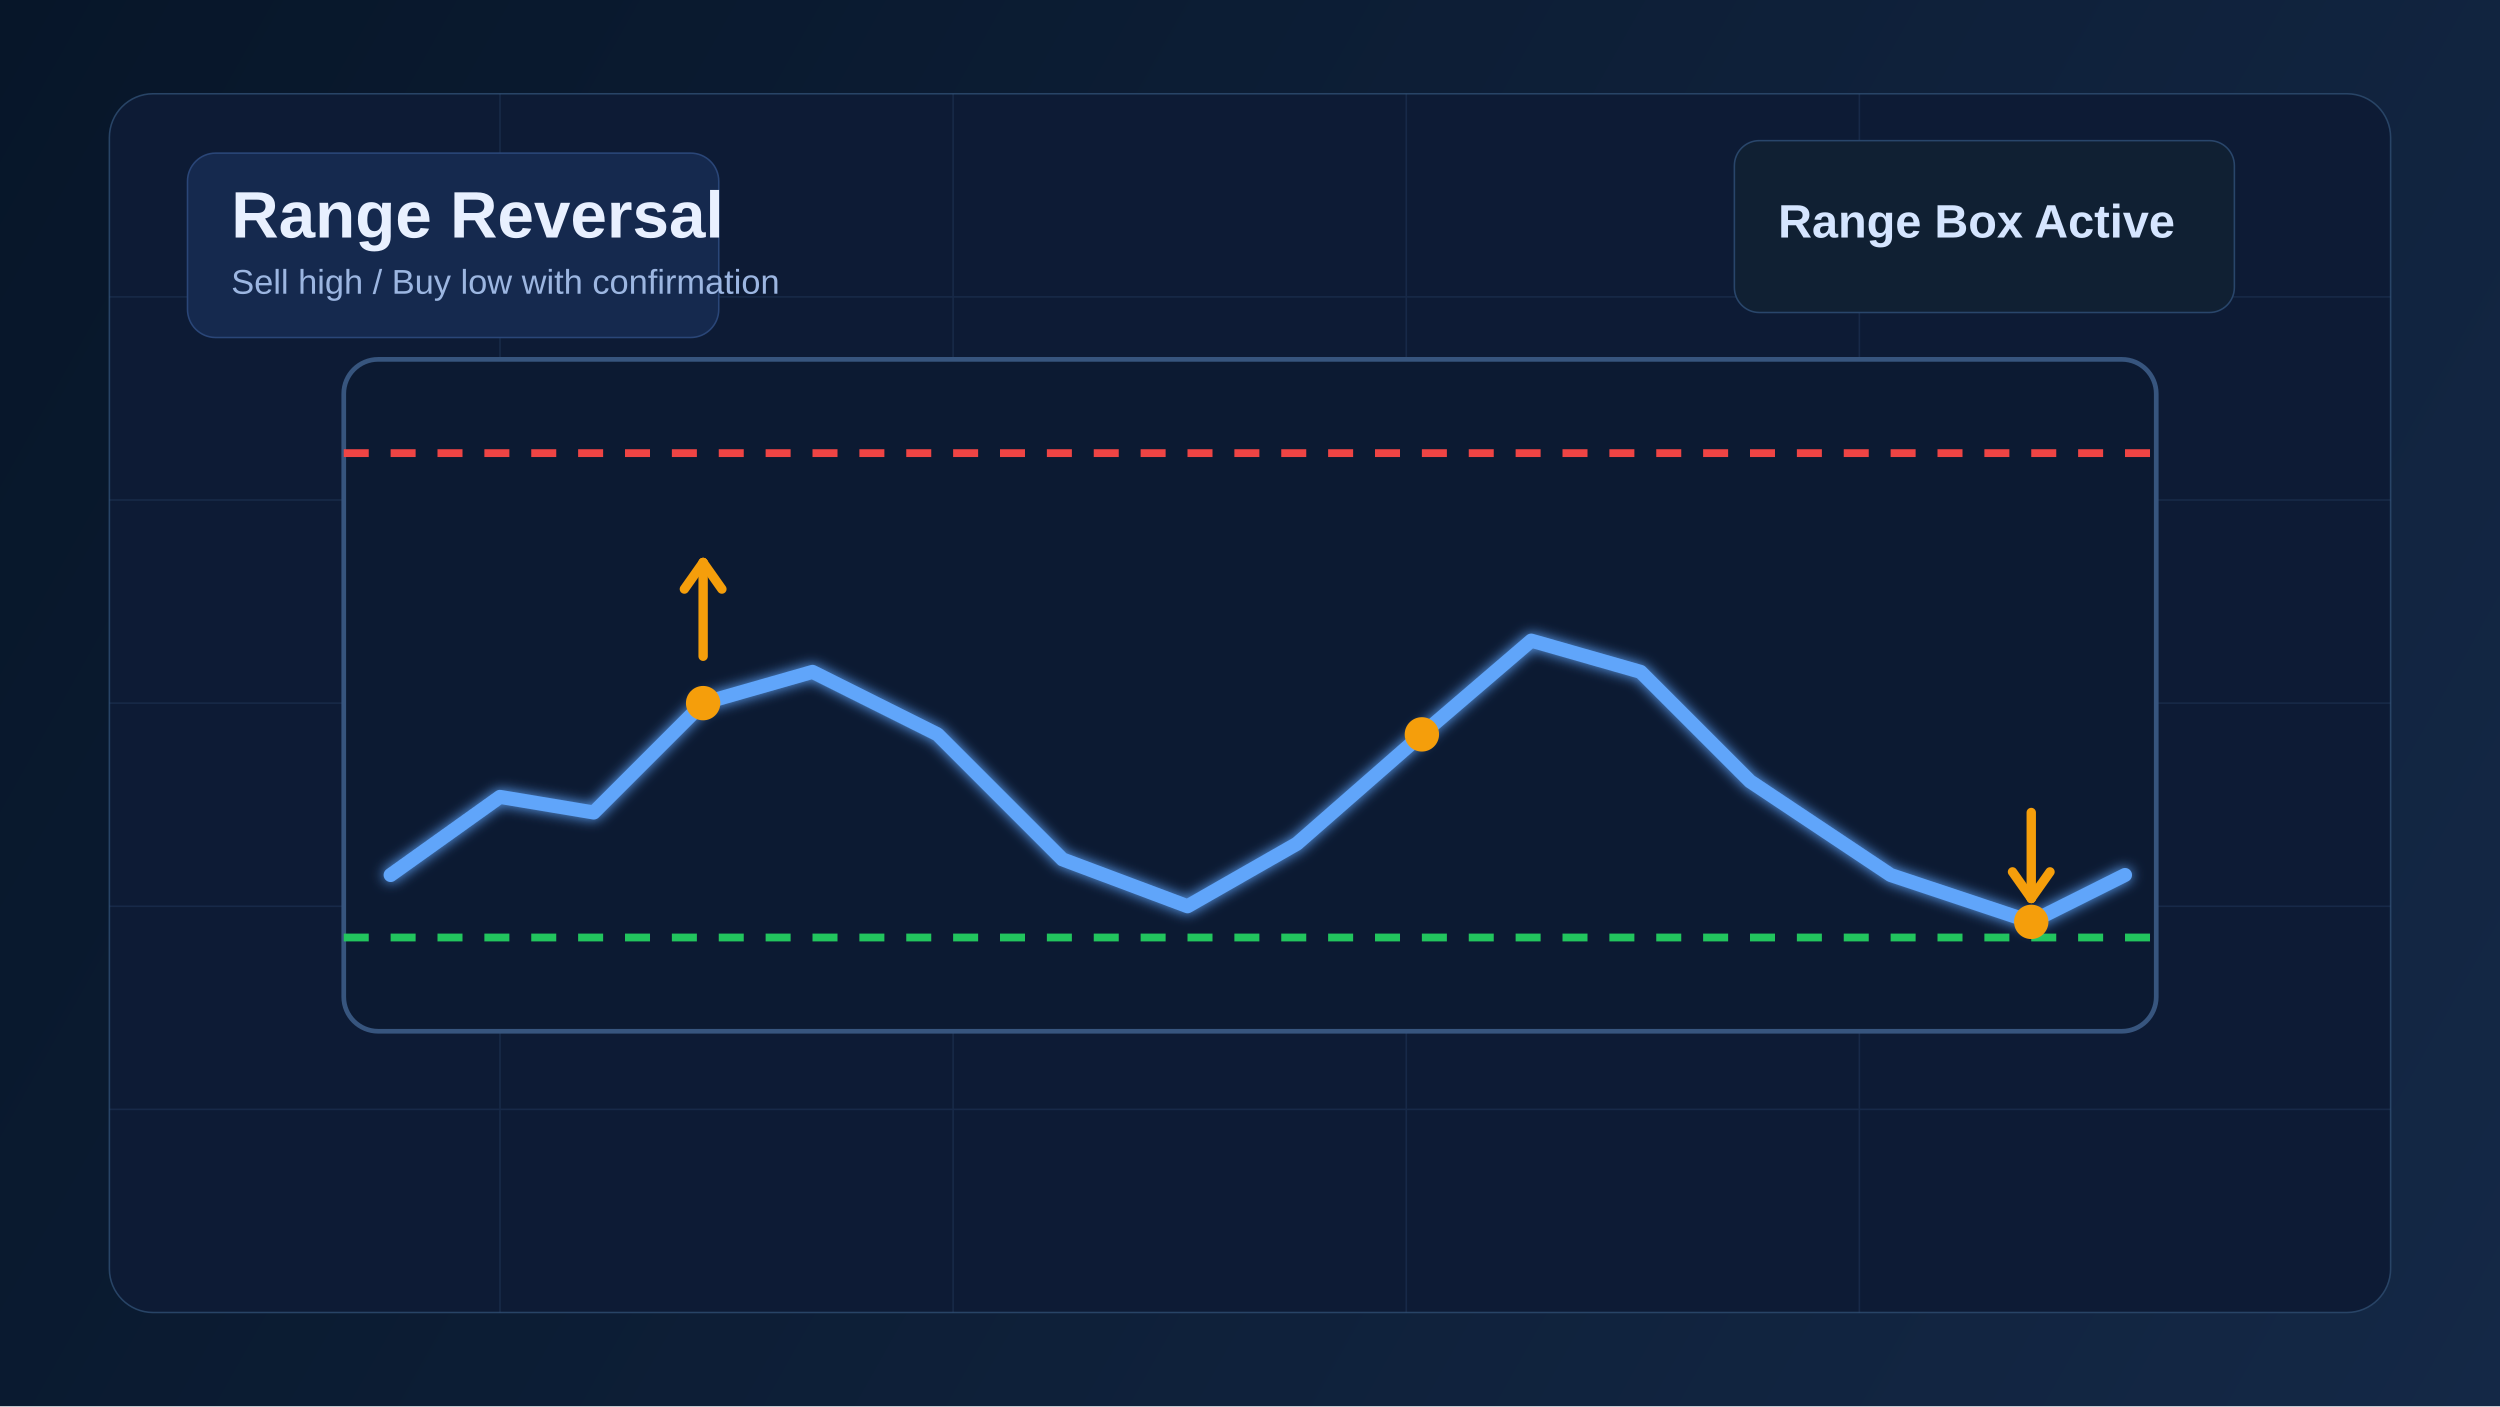
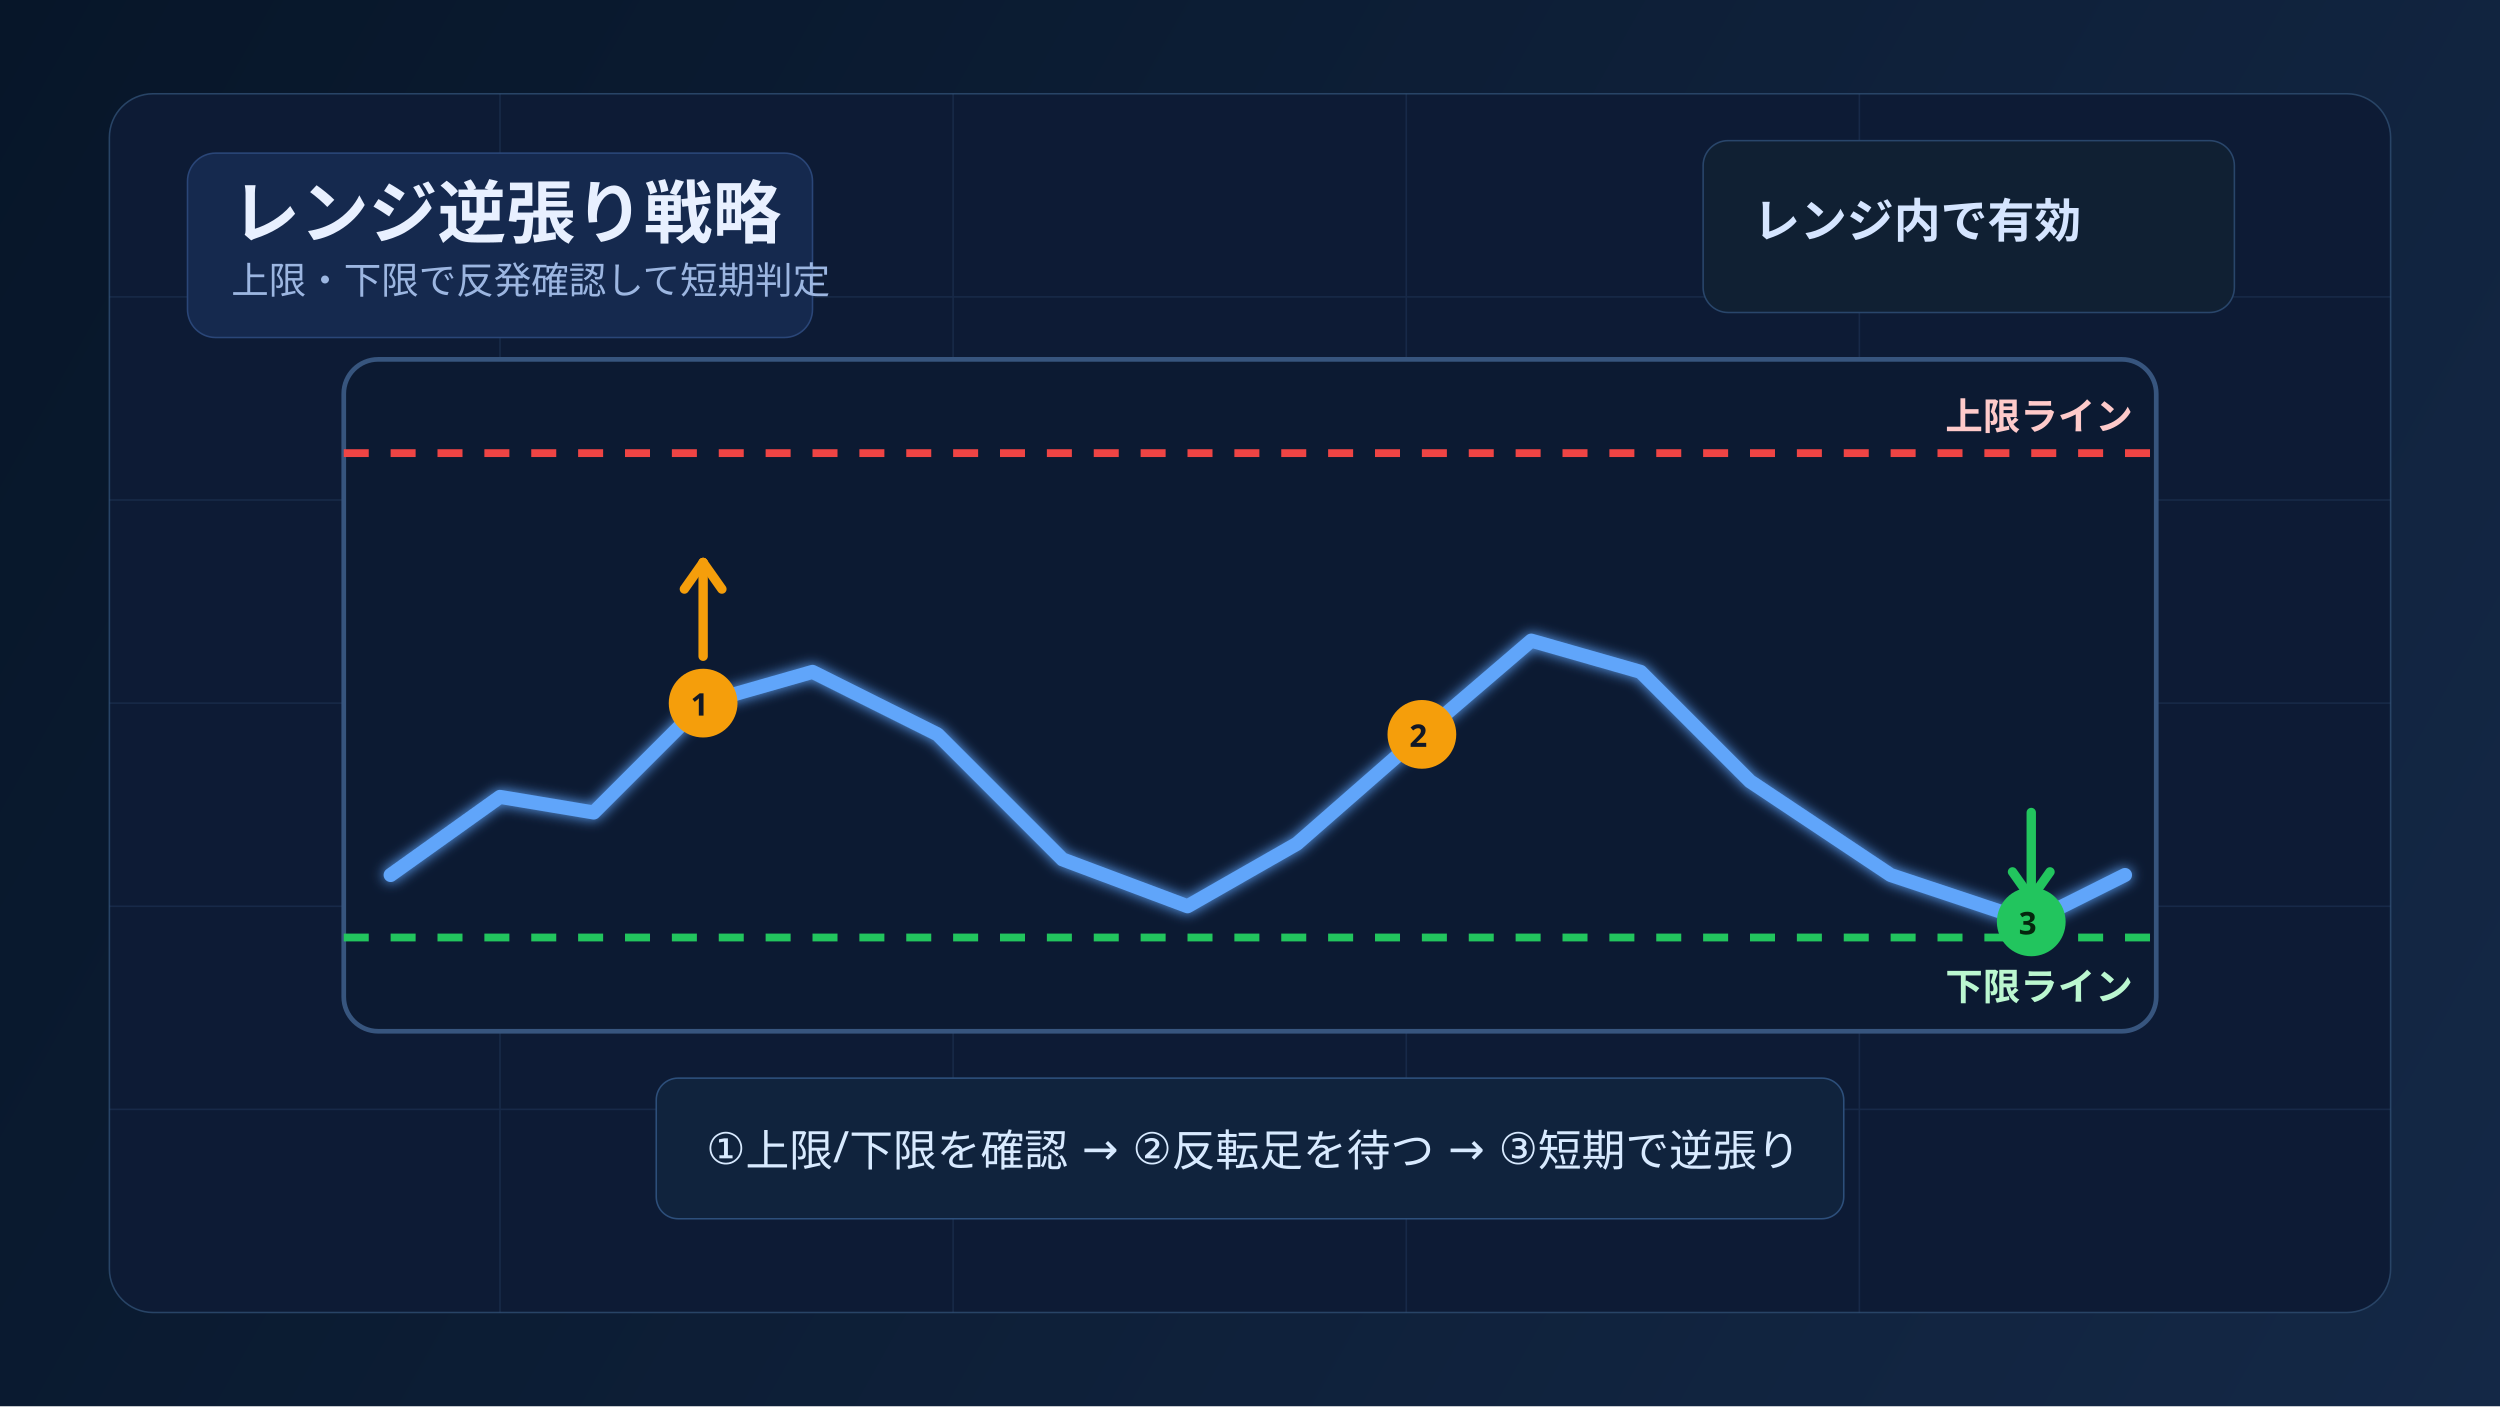
<svg xmlns="http://www.w3.org/2000/svg" width="1600" height="900" viewBox="0 0 1600 900" fill="none">
  <defs>
    <linearGradient id="bg" x1="0" y1="0" x2="1600" y2="900" gradientUnits="userSpaceOnUse">
      <stop stop-color="#071629" />
      <stop offset="1" stop-color="#142846" />
    </linearGradient>
    <filter id="glow" x="-50%" y="-50%" width="200%" height="200%">
      <feGaussianBlur stdDeviation="4" result="blur" />
      <feMerge>
        <feMergeNode in="blur" />
        <feMergeNode in="SourceGraphic" />
      </feMerge>
    </filter>
  </defs>
  <rect width="1600" height="900" fill="url(#bg)" />
  <rect x="70" y="60" width="1460" height="780" rx="28" fill="#0D1B35" stroke="#284466" />
  <g opacity="0.25" stroke="#35547E" stroke-width="1">
    <path d="M70 190H1530" />
    <path d="M70 320H1530" />
    <path d="M70 450H1530" />
    <path d="M70 580H1530" />
    <path d="M70 710H1530" />
    <path d="M320 60V840" />
    <path d="M610 60V840" />
    <path d="M900 60V840" />
    <path d="M1190 60V840" />
  </g>
  <rect x="220" y="230" width="1160" height="430" rx="22" fill="#0C1A32" stroke="#37557E" stroke-width="3" />
  <path d="M220 290H1380" stroke="#EF4444" stroke-dasharray="16 14" stroke-width="5" />
  <path d="M220 600H1380" stroke="#22C55E" stroke-dasharray="16 14" stroke-width="5" />
+   <text x="1245" y="275" fill="#FECACA" font-family="'Segoe UI', 'Hiragino Kaku Gothic ProN', 'Yu Gothic', sans-serif" font-size="24" font-weight="700">上限ライン</text>
+   <text x="1245" y="640" fill="#BBF7D0" font-family="'Segoe UI', 'Hiragino Kaku Gothic ProN', 'Yu Gothic', sans-serif" font-size="24" font-weight="700">下限ライン</text>
  <path d="M250 560L320 510L380 520L450 450L520 430L600 470L680 550L760 580L830 540L910 470L980 410L1050 430L1120 500L1210 560L1300 590L1360 560" stroke="#60A5FA" stroke-width="9" stroke-linecap="round" stroke-linejoin="round" filter="url(#glow)" />
-   <circle cx="450" cy="450" r="11" fill="#F59E0B" />
-   <circle cx="910" cy="470" r="11" fill="#F59E0B" />
-   <circle cx="1300" cy="590" r="11" fill="#F59E0B" />
+   <circle cx="450" cy="450" r="22" fill="#F59E0B" />
+   <text x="442" y="458" fill="#111827" font-family="'Segoe UI', sans-serif" font-size="20" font-weight="700">1</text>
+   <circle cx="910" cy="470" r="22" fill="#F59E0B" />
+   <text x="902" y="478" fill="#111827" font-family="'Segoe UI', sans-serif" font-size="20" font-weight="700">2</text>
+   <circle cx="1300" cy="590" r="22" fill="#22C55E" />
+   <text x="1292" y="598" fill="#05270E" font-family="'Segoe UI', sans-serif" font-size="20" font-weight="700">3</text>
  <path d="M450 360V420" stroke="#F59E0B" stroke-width="6" stroke-linecap="round" />
  <path d="M450 360L438 377" stroke="#F59E0B" stroke-width="6" stroke-linecap="round" />
  <path d="M450 360L462 377" stroke="#F59E0B" stroke-width="6" stroke-linecap="round" />
-   <path d="M1300 520V575" stroke="#F59E0B" stroke-width="6" stroke-linecap="round" />
-   <path d="M1300 575L1288 558" stroke="#F59E0B" stroke-width="6" stroke-linecap="round" />
-   <path d="M1300 575L1312 558" stroke="#F59E0B" stroke-width="6" stroke-linecap="round" />
-   <rect x="120" y="98" width="340" height="118" rx="18" fill="#15294E" stroke="#2A4678" />
-   <text x="148" y="152" fill="#E8F0FF" font-family="'Segoe UI', Arial, sans-serif" font-size="42" font-weight="700">Range Reversal</text>
-   <text x="148" y="188" fill="#9CB6E1" font-family="'Segoe UI', Arial, sans-serif" font-size="22">Sell high / Buy low with confirmation</text>
-   <rect x="1110" y="90" width="320" height="110" rx="16" fill="#102033" stroke="#29466B" />
-   <text x="1138" y="152" fill="#D5E5FF" font-family="'Segoe UI', Arial, sans-serif" font-size="30" font-weight="700">Range Box Active</text>
+   <path d="M1300 520V575" stroke="#22C55E" stroke-width="6" stroke-linecap="round" />
+   <path d="M1300 575L1288 558" stroke="#22C55E" stroke-width="6" stroke-linecap="round" />
+   <path d="M1300 575L1312 558" stroke="#22C55E" stroke-width="6" stroke-linecap="round" />
+   <rect x="420" y="690" width="760" height="90" rx="14" fill="#10233D" stroke="#2D4F7B" />
+   <text x="452" y="745" fill="#D8EAFF" font-family="'Segoe UI', 'Hiragino Kaku Gothic ProN', 'Yu Gothic', sans-serif" font-size="28">①上限/下限を確認 → ②反転足を待つ → ③短期で逆張り</text>
+   <rect x="120" y="98" width="400" height="118" rx="18" fill="#15294E" stroke="#2A4678" />
+   <text x="148" y="152" fill="#E8F0FF" font-family="'Segoe UI', 'Hiragino Kaku Gothic ProN', 'Yu Gothic', sans-serif" font-size="44" font-weight="700">レンジ逆張り戦略</text>
+   <text x="148" y="188" fill="#9CB6E1" font-family="'Segoe UI', 'Hiragino Kaku Gothic ProN', 'Yu Gothic', sans-serif" font-size="24">上限・下限で反発確認して短期判定</text>
+   <rect x="1090" y="90" width="340" height="110" rx="16" fill="#102033" stroke="#29466B" />
+   <text x="1122" y="152" fill="#D5E5FF" font-family="'Segoe UI', 'Hiragino Kaku Gothic ProN', 'Yu Gothic', sans-serif" font-size="30" font-weight="700">レンジ内で有効</text>
</svg>
